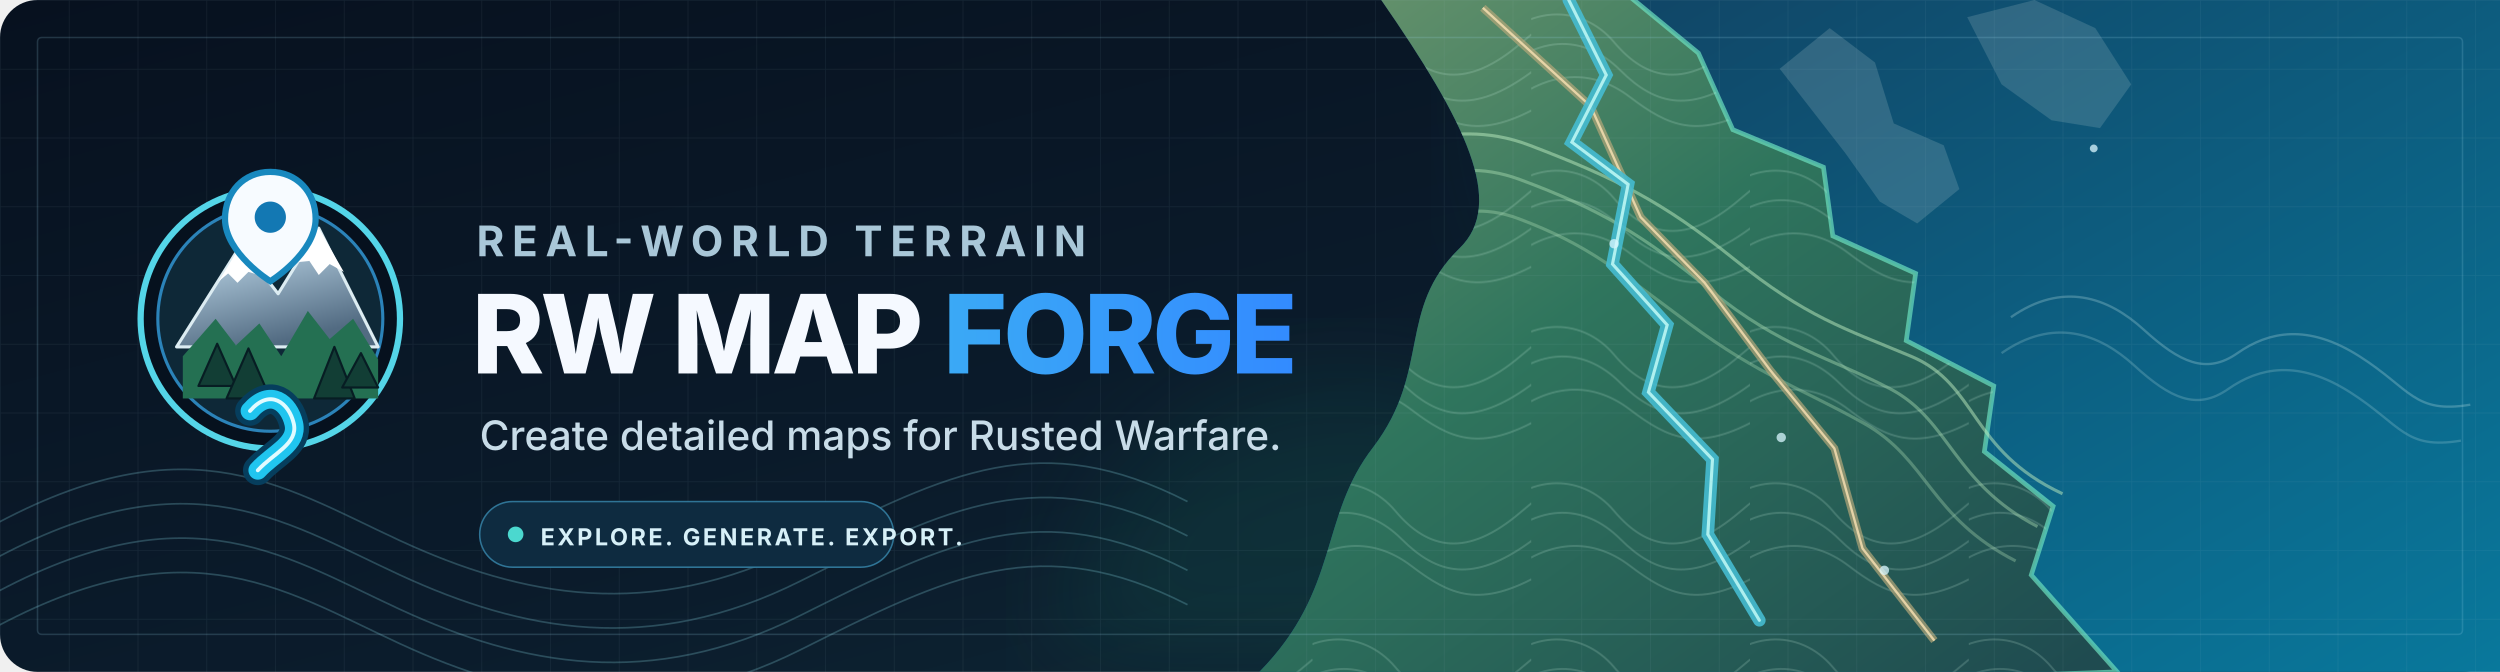
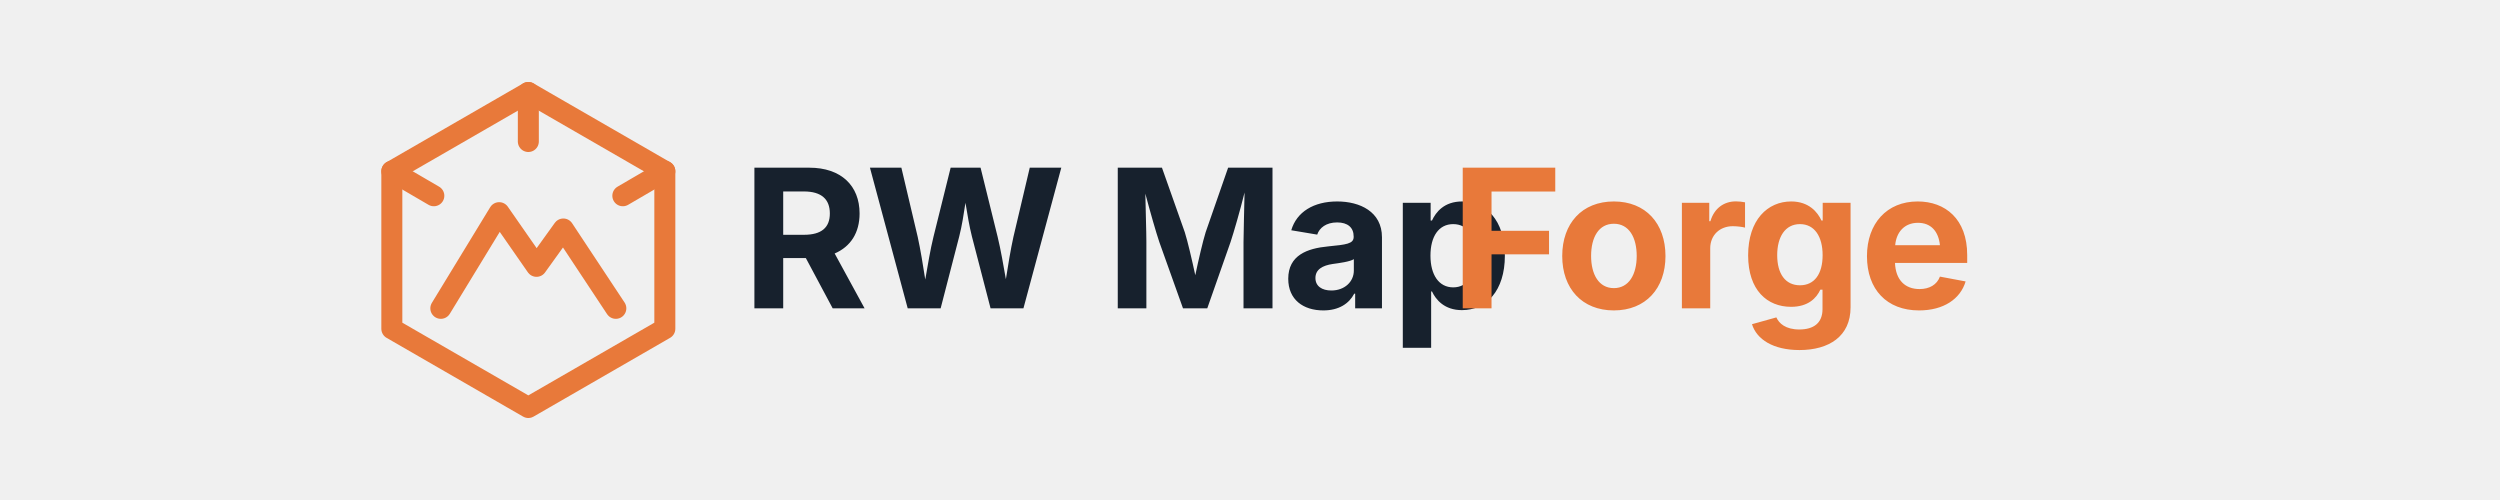
- <svg xmlns="http://www.w3.org/2000/svg" width="1600" height="430" viewBox="0 0 1600 430" role="img" aria-labelledby="title desc">
-   <defs>
-     <linearGradient id="bg" x1="0" y1="0" x2="1" y2="1">
-       <stop offset="0" stop-color="#07111f" />
-       <stop offset=".58" stop-color="#0b1c2c" />
-       <stop offset="1" stop-color="#102e3a" />
-     </linearGradient>
-     <linearGradient id="land" x1="0" y1="0" x2=".9" y2="1">
-       <stop offset="0" stop-color="#72986f" />
-       <stop offset=".45" stop-color="#2f755d" />
-       <stop offset="1" stop-color="#1f4b50" />
-     </linearGradient>
-     <linearGradient id="sea" x1="0" y1="0" x2="1" y2="1">
-       <stop offset="0" stop-color="#123b5b" />
-       <stop offset="1" stop-color="#087da1" />
-     </linearGradient>
-     <linearGradient id="accent" x1="0" y1="0" x2="1" y2="0">
-       <stop offset="0" stop-color="#45d2e9" />
-       <stop offset="1" stop-color="#338bff" />
-     </linearGradient>
-     <linearGradient id="mountain" x1="0" y1="0" x2=".4" y2="1">
-       <stop offset="0" stop-color="#f4f8fb" />
-       <stop offset=".42" stop-color="#9eb8cb" />
-       <stop offset="1" stop-color="#526b82" />
-     </linearGradient>
-     <pattern id="grid" width="44" height="44" patternUnits="userSpaceOnUse">
-       <path d="M44 0H0V44" fill="none" stroke="#a9d1e0" stroke-opacity=".08" stroke-width="1" />
-     </pattern>
-     <pattern id="contours" width="140" height="100" patternUnits="userSpaceOnUse">
-       <path d="M-30 36C-5 2 32 2 53 27S99 57 133 28S170 7 190 30M-29 55C2 20 34 22 57 45S103 73 139 47S171 30 191 51M-24 75C7 44 38 43 63 62S107 90 147 67S176 53 193 69" fill="none" stroke="#d1f4e6" stroke-opacity=".18" stroke-width="1.25" />
-     </pattern>
-     <clipPath id="mapclip">
-       <path d="M884 0H1600V430H806C858 377 844 331 879 286C916 237 894 198 934 159C964 130 938 78 884 0Z" />
-     </clipPath>
-     <filter id="soft">
-       <feGaussianBlur stdDeviation="35" />
-     </filter>
-   </defs>
-   <rect width="1600" height="430" rx="24" fill="url(#bg)" />
-   <circle cx="1180" cy="60" r="220" fill="#0b80ac" opacity=".12" filter="url(#soft)" />
-   <circle cx="860" cy="420" r="180" fill="#1fa77b" opacity=".12" filter="url(#soft)" />
-   <rect width="1600" height="430" rx="24" fill="url(#grid)" />
-   <g clip-path="url(#mapclip)">
-     <rect x="790" y="-20" width="850" height="500" fill="url(#sea)" />
-     <path d="M814 -15L1025 -17L1087 34L1109 83L1167 107L1173 151L1226 175L1220 218L1276 247L1270 289L1314 324L1300 368L1355 430L782 450Z" fill="url(#land)" stroke="#6be0c0" stroke-width="3" stroke-opacity=".7" />
-     <path d="M814 -15L1025 -17L1087 34L1109 83L1167 107L1173 151L1226 175L1220 218L1276 247L1270 289L1314 324L1300 368L1355 430L782 450Z" fill="url(#contours)" />
-     <path d="M804 95C888 104 924 72 979 93S1064 129 1110 166S1180 210 1223 228S1260 288 1320 316" fill="none" stroke="#b8e8bc" stroke-width="2" stroke-opacity=".52" />
-     <path d="M819 123C898 129 922 96 973 115S1051 150 1095 186S1172 229 1210 249S1250 309 1304 337" fill="none" stroke="#b8e8bc" stroke-width="2" stroke-opacity=".4" />
-     <path d="M826 152C902 156 927 123 972 140S1035 173 1081 207S1152 248 1193 271S1235 331 1290 359" fill="none" stroke="#b8e8bc" stroke-width="2" stroke-opacity=".32" />
-     <path d="M949 5L1018 68L1050 139L1091 181L1133 237L1174 287L1192 351L1238 410" fill="none" stroke="#b4a77a" stroke-width="5" stroke-opacity=".7" />
-     <path d="M949 5L1018 68L1050 139L1091 181L1133 237L1174 287L1192 351L1238 410" fill="none" stroke="#f4deb0" stroke-width="1.5" stroke-opacity=".85" />
-     <path d="M1004 0L1028 48L1006 91L1042 118L1032 169L1067 208L1055 251L1096 294L1093 342L1126 397" fill="none" stroke="#45bcd1" stroke-width="8" stroke-linecap="round" stroke-opacity=".9" />
-     <path d="M1004 0L1028 48L1006 91L1042 118L1032 169L1067 208L1055 251L1096 294L1093 342L1126 397" fill="none" stroke="#baf6f4" stroke-width="2" stroke-linecap="round" stroke-opacity=".9" />
-     <path d="M1139 44L1171 18L1200 40L1212 79L1244 93L1254 121L1227 143L1203 129L1181 98Z" fill="#cbdedb" opacity=".18" />
-     <path d="M1259 11L1302 0L1341 18L1364 54L1344 82L1313 77L1281 54Z" fill="#dcebe5" opacity=".16" />
-     <path d="M1287 203C1320 180 1349 190 1372 211S1412 240 1432 226S1477 207 1510 228S1545 265 1581 259" fill="none" stroke="#b2d8de" stroke-opacity=".3" stroke-width="1.5" />
-     <path d="M1281 226C1314 203 1343 213 1366 234S1406 263 1426 249S1471 230 1504 251S1539 288 1575 282" fill="none" stroke="#b2d8de" stroke-opacity=".24" stroke-width="1.5" />
-     <rect x="790" y="-20" width="850" height="500" fill="url(#grid)" />
-     <g fill="#d9f7ff" opacity=".75">
-       <circle cx="1033" cy="156" r="3" />
-       <circle cx="1140" cy="280" r="3" />
-       <circle cx="1206" cy="365" r="3" />
-       <circle cx="1340" cy="95" r="2.5" />
-     </g>
+ <svg xmlns="http://www.w3.org/2000/svg" width="1500" height="300" viewBox="0 0 1500 300" role="img" aria-labelledby="title desc">
+   <style>
+     .brand-main { fill: #17212d; }
+     .brand-accent { fill: #e8793a; }
+     @media (prefers-color-scheme: dark) {
+       .brand-main { fill: #eaeef4; }
+     }
+   </style>
+   <g transform="translate(205 38) scale(7)" fill="none" stroke="#e8793a" stroke-width="1.8" stroke-linecap="round" stroke-linejoin="round">
+     <path d="M16 2.5l11.7 6.75v13.5L16 29.5 4.3 22.75V9.25L16 2.5z" />
+     <path d="M8.5 21l5-8.2 3.2 4.6 2.3-3.2 4.5 6.8" />
+     <path d="M16 2.5v4.2M27.7 9.25l-3.6 2.1M4.3 9.25l3.6 2.1" />
  </g>
-   <g opacity=".28" fill="none" stroke="#7cc8d5" stroke-width="1.1">
-     <path d="M-20 345C116 265 178 310 256 346S416 398 512 350S666 273 760 321" />
-     <path d="M-20 367C116 287 178 332 256 368S416 420 512 372S666 295 760 343" />
-     <path d="M-20 389C116 309 178 354 256 390S416 442 512 394S666 317 760 365" />
-     <path d="M-20 411C116 331 178 376 256 412S416 464 512 416S666 339 760 387" />
+   <g font-family="Inter, Segoe UI, Arial, sans-serif" font-size="116" font-weight="700" letter-spacing="-2">
+     <text x="445" y="185" class="brand-main">RW Map</text>
+     <text x="870" y="185" class="brand-accent">Forge</text>
  </g>
-   <g transform="translate(82 89)">
-     <circle cx="91" cy="115" r="83" fill="#06111e" stroke="#54d5e8" stroke-width="4" />
-     <circle cx="91" cy="115" r="72" fill="#0e2837" stroke="#2b83b9" stroke-width="2" />
-     <path d="M31 133L72 68L96 99L122 57L160 133Z" fill="url(#mountain)" stroke="#dcecf2" stroke-width="2" stroke-linejoin="round" />
-     <path d="M58 91L72 68L87 88L77 85L70 92L64 86Z" fill="#fff" />
-     <path d="M106 79L122 57L138 85L129 80L122 87L116 78Z" fill="#fff" />
-     <path d="M35 139L56 115L69 132L84 118L98 139L115 110L129 128L144 115L160 141V166H35Z" fill="#247052" />
-     <g fill="#123e35" stroke="#071d23" stroke-width="1.4" stroke-linejoin="round">
-       <path d="M45 158L57 131L69 158Z" />
-       <path d="M63 166L77 134L91 166Z" />
-       <path d="M119 166L132 133L145 166Z" />
-       <path d="M137 159L149 137L160 159Z" />
-     </g>
-     <path d="M78 174C91 159 103 169 106 182S93 201 83 212" fill="none" stroke="#063e5d" stroke-width="19" stroke-linecap="round" />
-     <path d="M78 174C91 159 103 169 106 182S93 201 83 212" fill="none" stroke="#20c5ef" stroke-width="12" stroke-linecap="round" />
-     <path d="M78 174C91 159 103 169 106 182S93 201 83 212" fill="none" stroke="#e1fbff" stroke-width="2.5" stroke-linecap="round" />
-     <path d="M91 21C74 21 62 34 62 51C62 73 91 91 91 91S120 73 120 51C120 34 108 21 91 21Z" fill="#f7fbff" stroke="#1888be" stroke-width="4" />
-     <circle cx="91" cy="50" r="10" fill="#1378b3" />
-   </g>
-   <g font-family="Inter,Segoe UI,Arial,sans-serif">
-     <text x="305" y="164" font-size="27" font-weight="650" letter-spacing="5" fill="#a9c7d8">REAL-WORLD TERRAIN</text>
-     <text x="302" y="239" font-size="70" font-weight="800" letter-spacing="-2.5" fill="#f5f9ff">RW MAP <tspan fill="url(#accent)">FORGE</tspan>
-     </text>
-     <text x="307" y="288" font-size="26" font-weight="450" fill="#c8dce8">Create detailed maps for Rusted Warfare.</text>
-     <rect x="307" y="321" width="265" height="42" rx="21" fill="#0e2b40" stroke="#347ea1" stroke-opacity=".9" />
-     <circle cx="330" cy="342" r="5" fill="#4bd8cf" />
-     <text x="346" y="349" font-size="15" font-weight="700" letter-spacing="1.6" fill="#d7f0f8">EXPLORE. GENERATE. EXPORT.</text>
-   </g>
-   <path d="M27 24H1573Q1576 24 1576 27V403Q1576 406 1573 406H27Q24 406 24 403V27Q24 24 27 24Z" fill="none" stroke="#9edcf0" stroke-opacity=".18" />
</svg>
